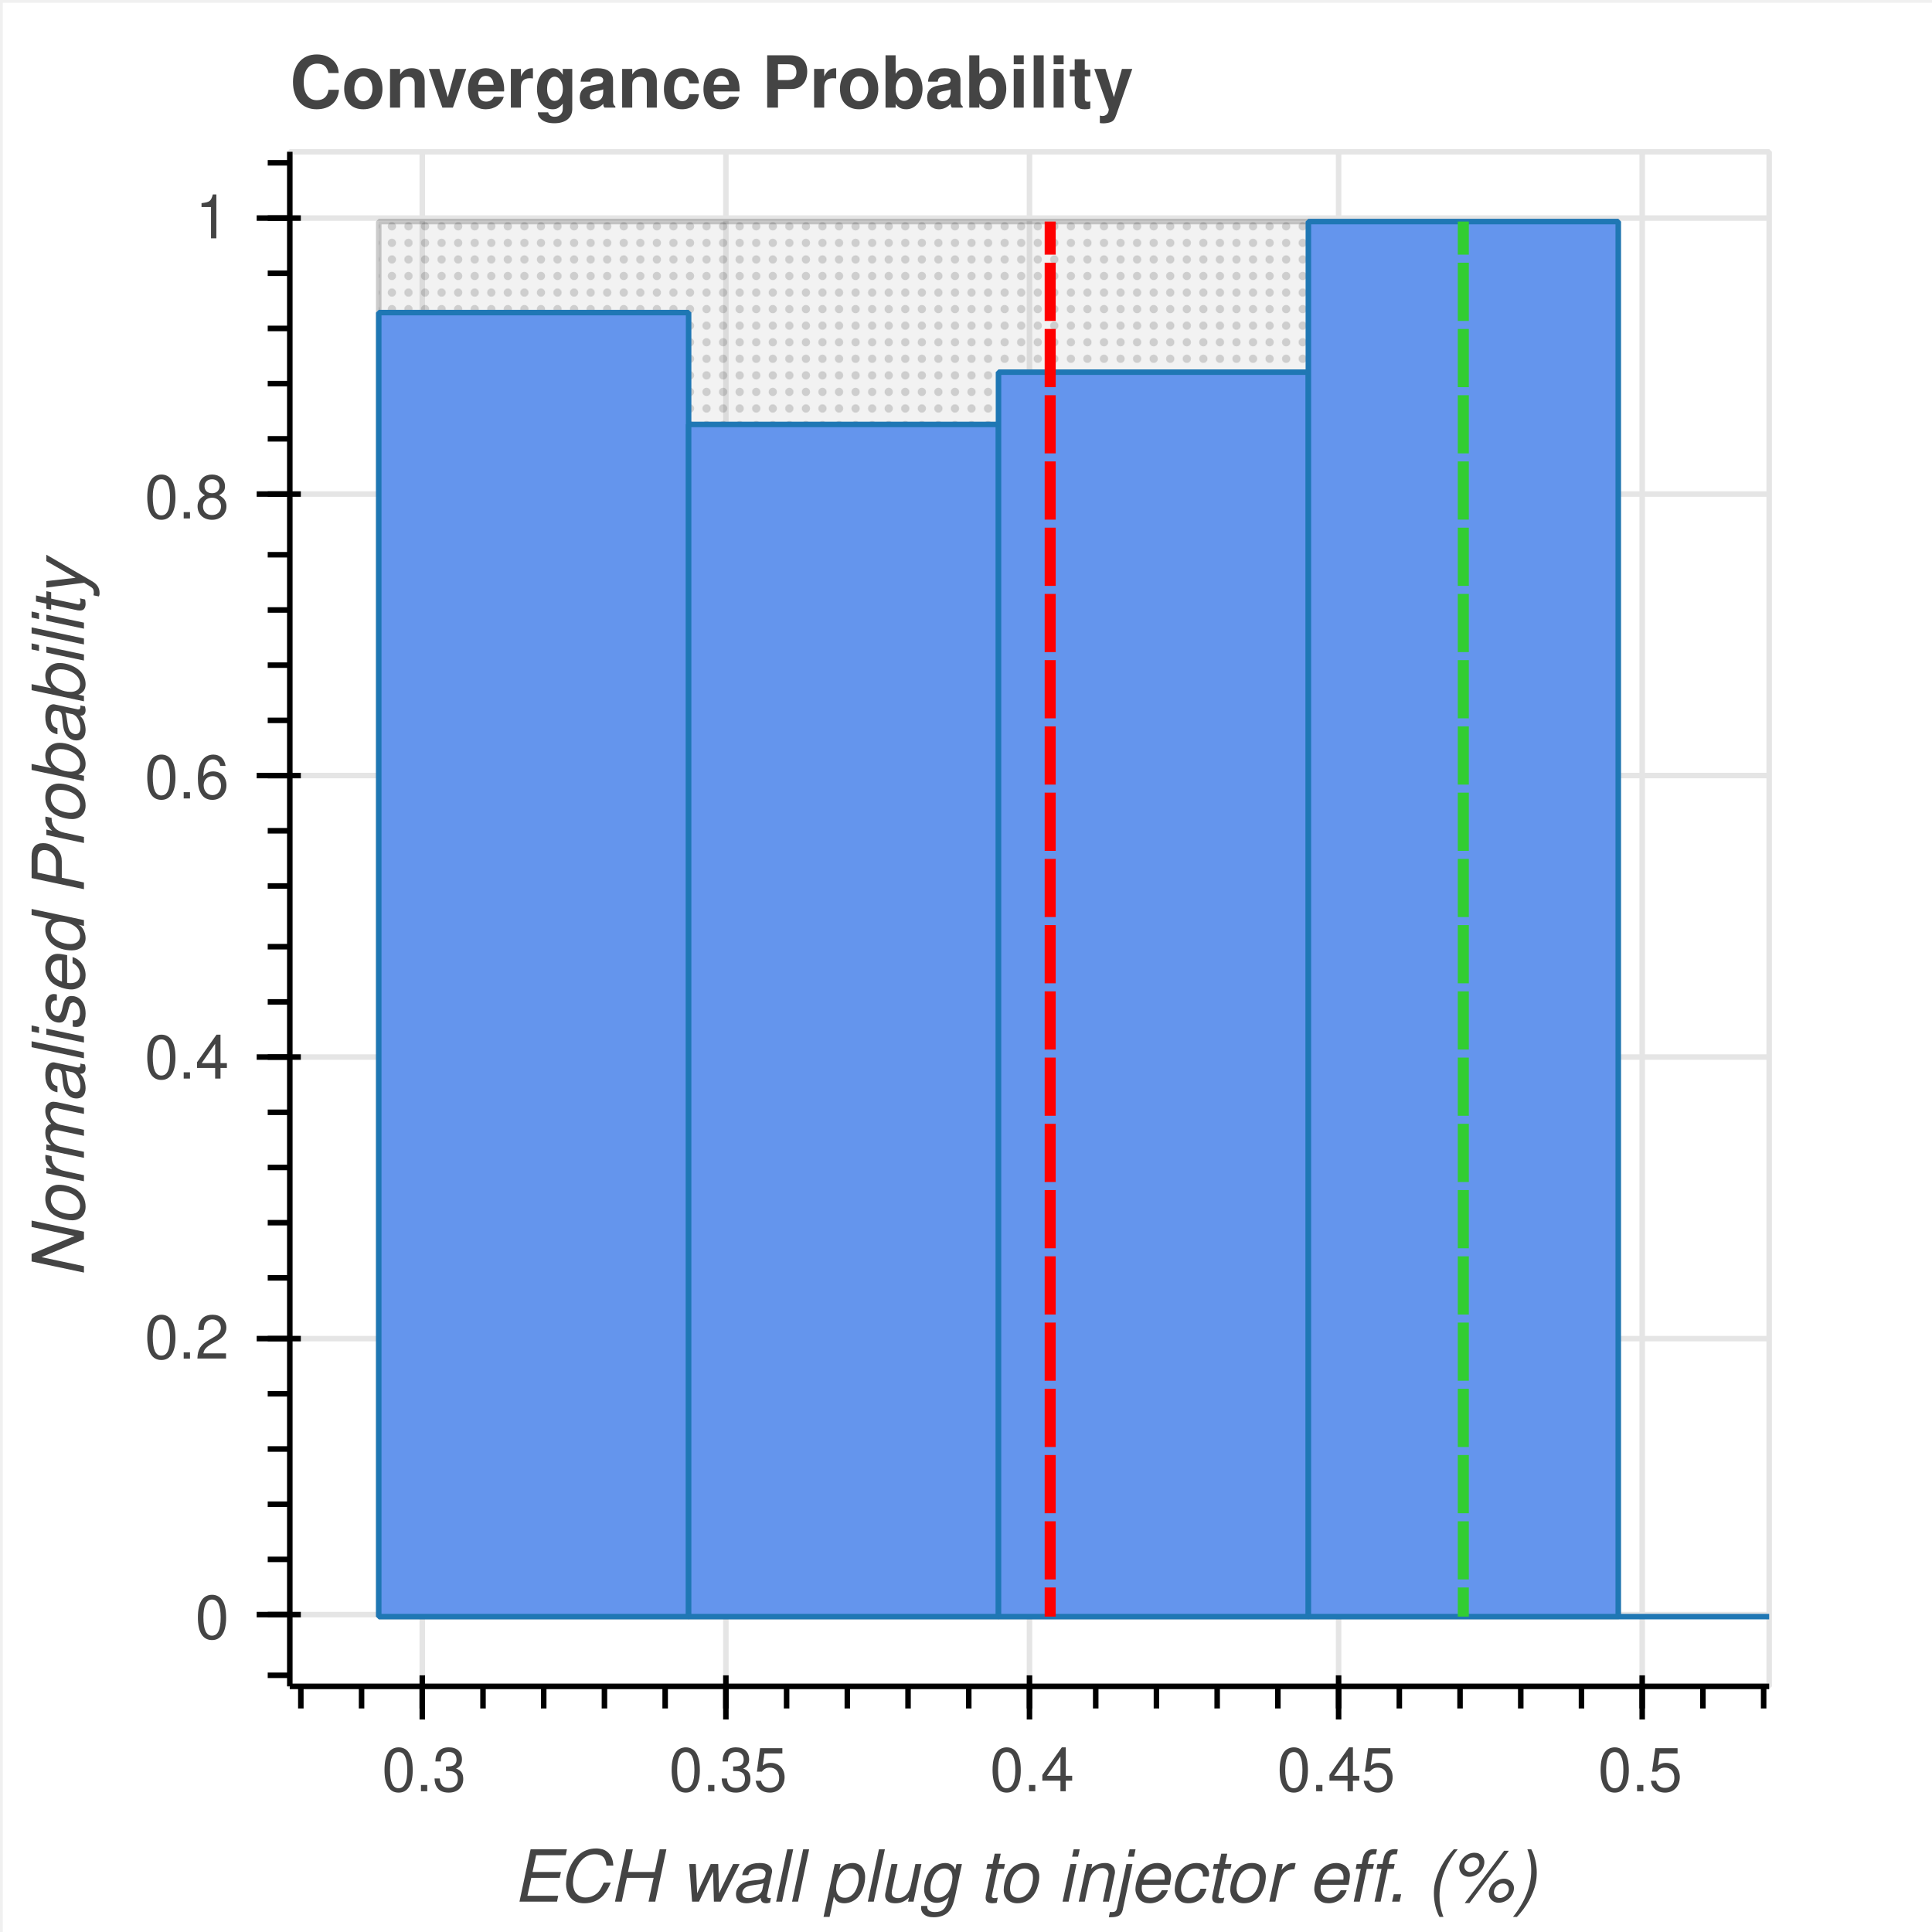
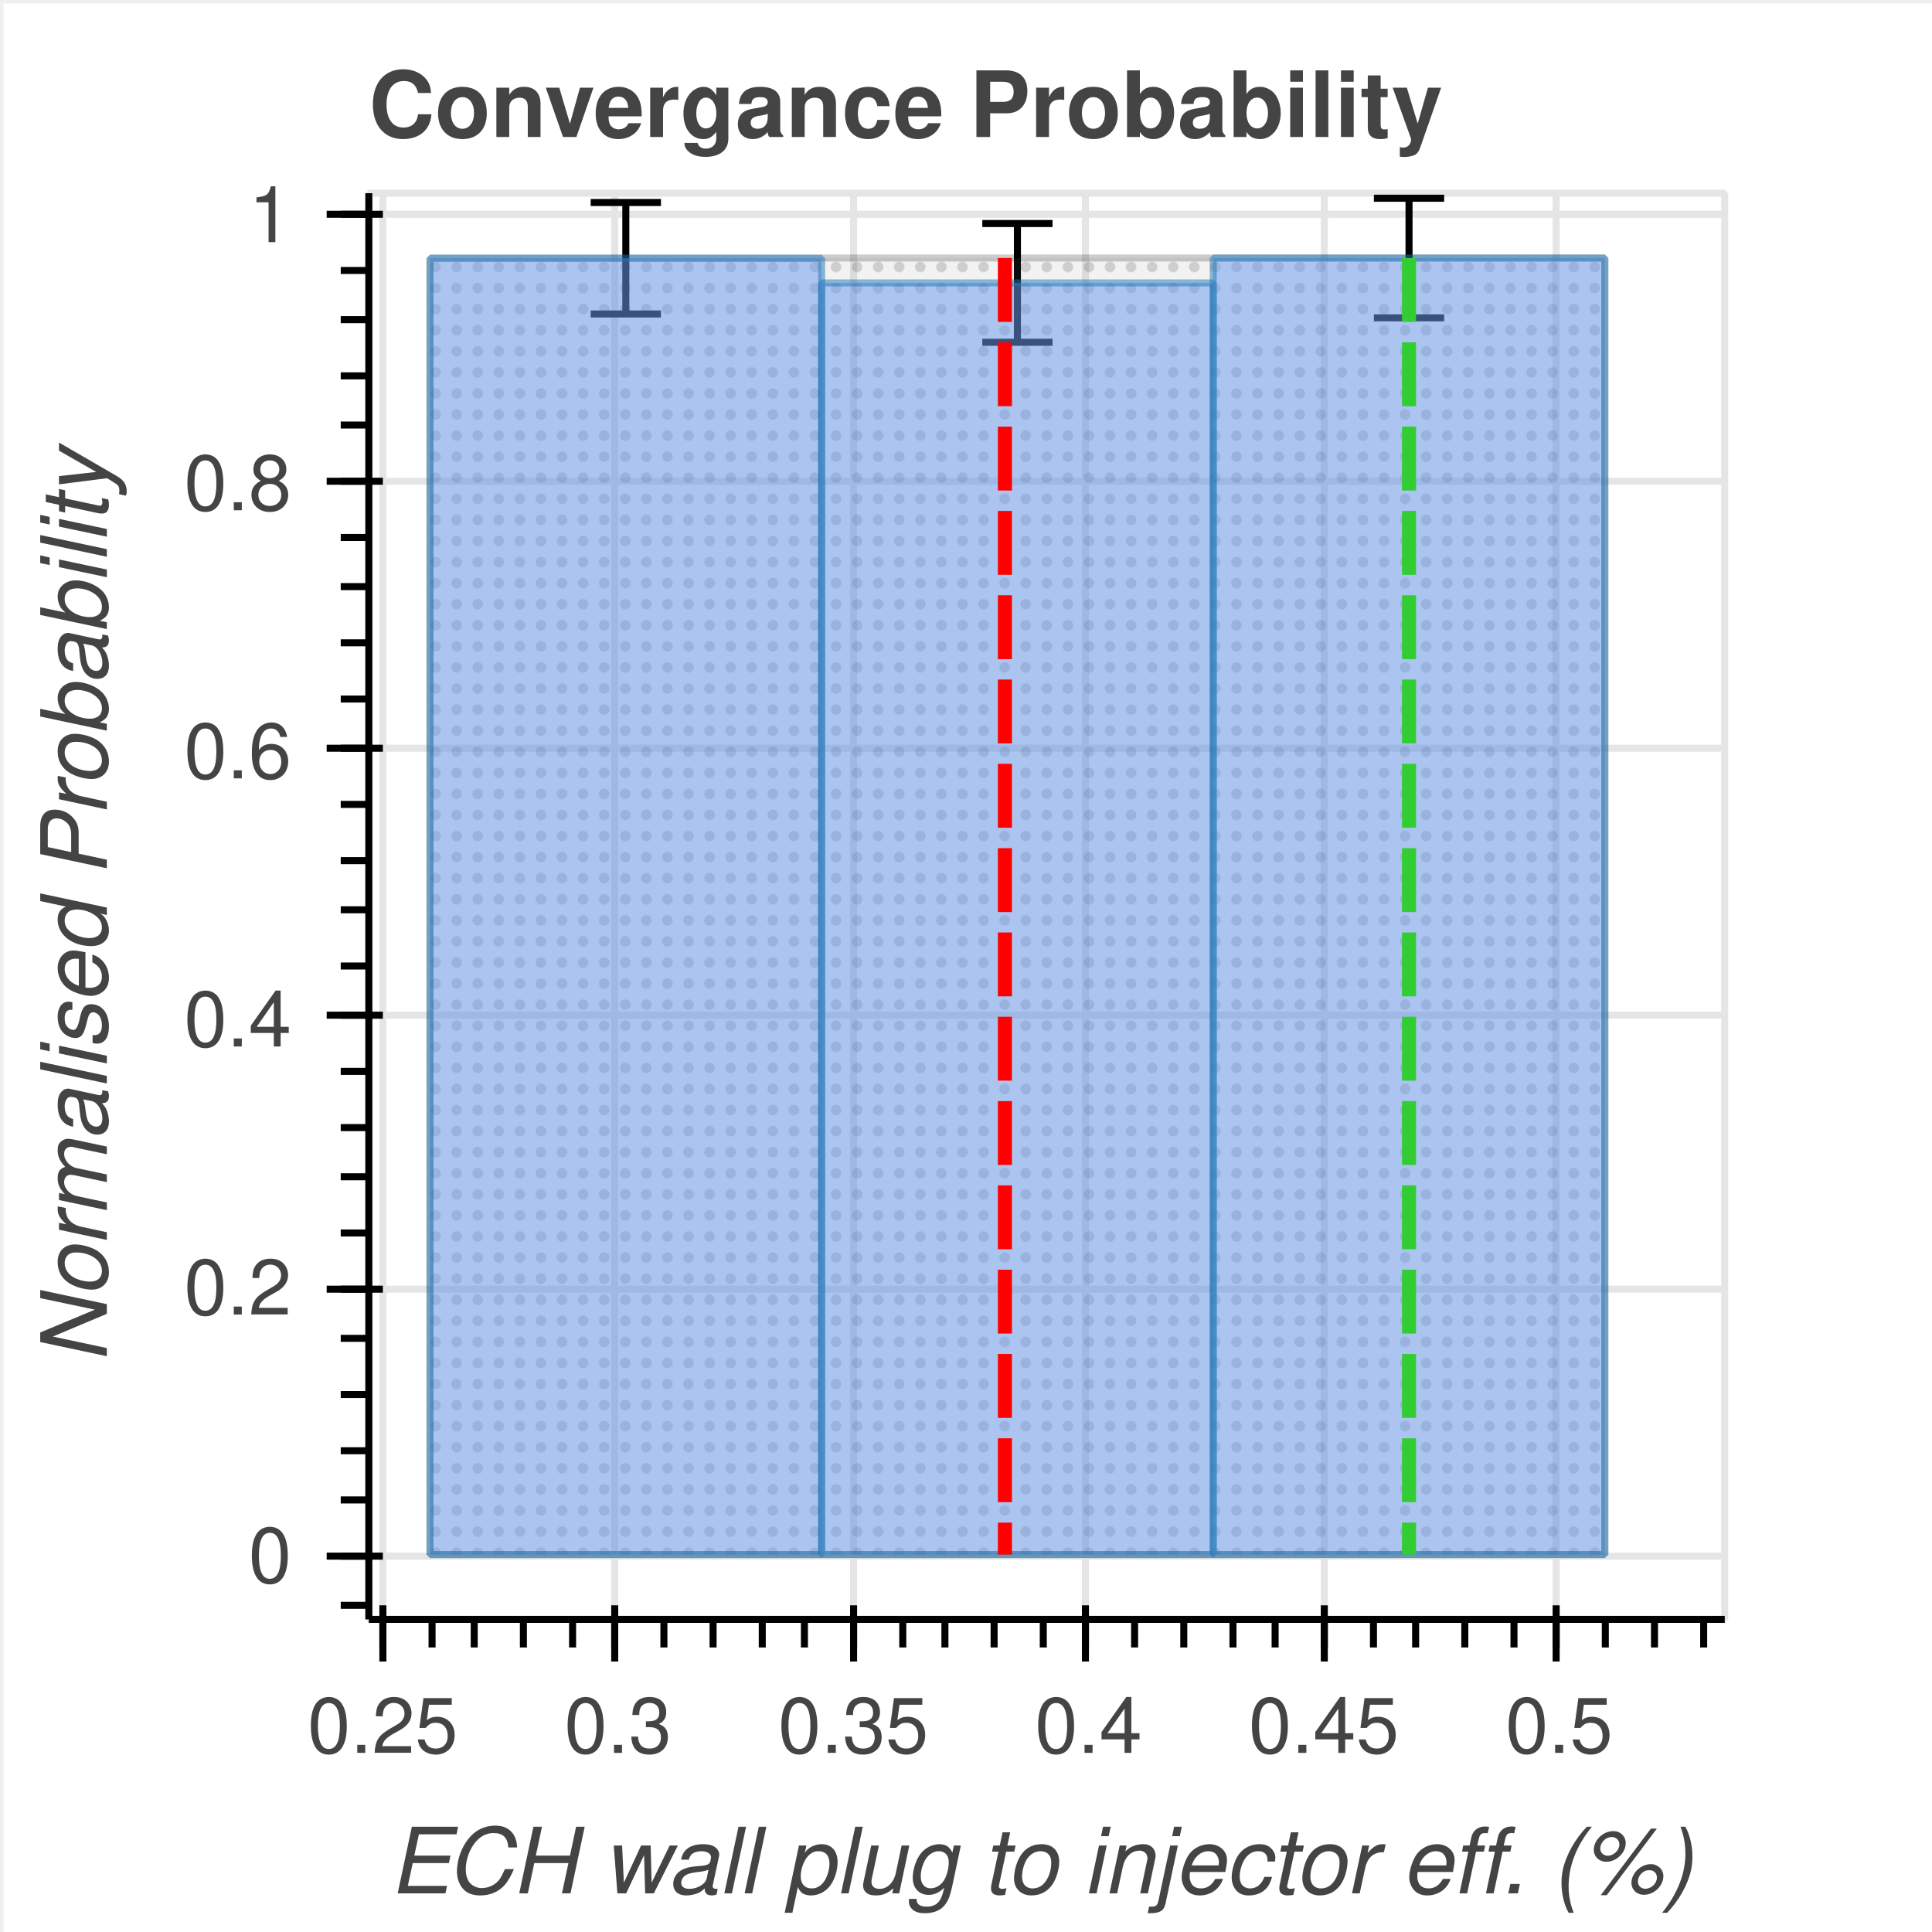
- <svg xmlns="http://www.w3.org/2000/svg" version="1.1" width="350" height="350">
+ <svg xmlns="http://www.w3.org/2000/svg" version="1.1" width="275" height="275">
  <defs>
-     <clipPath id="nQLMHuWsLPzT">
-       <path fill="none" stroke="none" d="M 52.5 27.5 L 320.5 27.5 L 320.5 305.5 L 52.5 305.5 L 52.5 27.5 Z" />
+     <clipPath id="fCFVLJTaXsWp">
+       <path fill="none" stroke="none" d="M 52.5 27.5 L 245.5 27.5 L 245.5 230.5 L 52.5 230.5 L 52.5 27.5 Z" />
    </clipPath>
-     <clipPath id="WIrlGyvUCAbb">
-       <path fill="none" stroke="none" d="M 52.5 27.5 L 320.5 27.5 L 320.5 305.5 L 52.5 305.5 L 52.5 27.5 Z" />
+     <clipPath id="pqDwMxQJiZSt">
+       <path fill="none" stroke="none" d="M 52.5 27.5 L 245.5 27.5 L 245.5 230.5 L 52.5 230.5 L 52.5 27.5 Z" />
    </clipPath>
-     <clipPath id="mJbrHTgnTdGx">
-       <path fill="none" stroke="none" d="M 52.5 27.5 L 320.5 27.5 L 320.5 305.5 L 52.5 305.5 L 52.5 27.5 Z" />
+     <clipPath id="pCCFBGqVxBbN">
+       <path fill="none" stroke="none" d="M 52.5 27.5 L 245.5 27.5 L 245.5 230.5 L 52.5 230.5 L 52.5 27.5 Z" />
    </clipPath>
-     <pattern id="KJkMTtUwZgBb" width="3" height="3" patternUnits="userSpaceOnUse">
+     <clipPath id="SyPibpCTiffm">
+       <path fill="none" stroke="none" d="M 52.5 27.5 L 245.5 27.5 L 245.5 230.5 L 52.5 230.5 L 52.5 27.5 Z" />
+     </clipPath>
+     <pattern id="nDyVpWrpwVlU" width="3" height="3" patternUnits="userSpaceOnUse">
      <path fill="rgb(0,0,0)" stroke="none" paint-order="stroke" d="M 2.75 2 A 0.75 0.75 0 0 0 1.25 2 A 0.75 0.75 0 0 0 2.75 2" fill-opacity="0.149" />
    </pattern>
-     <clipPath id="mADcBMnapTJR">
-       <path fill="none" stroke="none" d="M 52.5 27.5 L 320.5 27.5 L 320.5 305.5 L 52.5 305.5 L 52.5 27.5 Z" />
+     <clipPath id="ciJcnDvLXTHx">
+       <path fill="none" stroke="none" d="M 52.5 27.5 L 245.5 27.5 L 245.5 230.5 L 52.5 230.5 L 52.5 27.5 Z" />
    </clipPath>
-     <clipPath id="UFzWcvHnMTTI">
-       <path fill="none" stroke="none" d="M 52.5 27.5 L 320.5 27.5 L 320.5 305.5 L 52.5 305.5 L 52.5 27.5 Z" />
+     <clipPath id="aaKdKZSKHBLZ">
+       <path fill="none" stroke="none" d="M 52.5 27.5 L 245.5 27.5 L 245.5 230.5 L 52.5 230.5 L 52.5 27.5 Z" />
    </clipPath>
-     <clipPath id="MITWDQtiKlbp">
-       <path fill="none" stroke="none" d="M 52.5 27.5 L 320.5 27.5 L 320.5 305.5 L 52.5 305.5 L 52.5 27.5 Z" />
+     <clipPath id="qAroTkznfGWs">
+       <path fill="none" stroke="none" d="M 52.5 27.5 L 245.5 27.5 L 245.5 230.5 L 52.5 230.5 L 52.5 27.5 Z" />
    </clipPath>
-     <clipPath id="HTzCJrKLwCyE">
-       <path fill="none" stroke="none" d="M 52.5 27.5 L 320.5 27.5 L 320.5 305.5 L 52.5 305.5 L 52.5 27.5 Z" />
+     <clipPath id="fEqwRfaMWrlM">
+       <path fill="none" stroke="none" d="M 52.5 27.5 L 245.5 27.5 L 245.5 230.5 L 52.5 230.5 L 52.5 27.5 Z" />
    </clipPath>
  </defs>
-   <path fill="rgb(255,255,255)" stroke="none" paint-order="stroke" d="M 0.5 0.5 L 350.5 0.5 L 350.5 350.5 L 0.5 350.5 L 0.5 0.5 Z" fill-opacity="1" />
-   <rect fill="#FFFFFF" stroke="none" x="52" y="27" width="268" height="278" transform="matrix(1, 0, 0, 1, 0.5, 0.5)" />
-   <path fill="rgb(255,255,255)" stroke="none" paint-order="stroke" d="M 52.5 27.5 L 320.5 27.5 L 320.5 305.5 L 52.5 305.5 L 52.5 27.5 Z" fill-opacity="1" />
-   <path fill="none" stroke="rgb(229,229,229)" paint-order="fill" d="M 52.5 27.5 L 320.5 27.5 L 320.5 305.5 L 52.5 305.5 L 52.5 27.5 Z" stroke-opacity="1" stroke-linejoin="bevel" stroke-miterlimit="10" />
-   <path fill="none" stroke="rgb(229,229,229)" paint-order="fill" d="M 76.5 305.5 L 76.5 27.5 M 131.5 305.5 L 131.5 27.5 M 186.5 305.5 L 186.5 27.5 M 242.5 305.5 L 242.5 27.5 M 297.5 305.5 L 297.5 27.5" stroke-opacity="1" stroke-linejoin="bevel" stroke-miterlimit="10" clip-path="url(#nQLMHuWsLPzT)" />
-   <path fill="none" stroke="rgb(229,229,229)" paint-order="fill" d="M 52.5 292.5 L 320.5 292.5 M 52.5 242.5 L 320.5 242.5 M 52.5 191.5 L 320.5 191.5 M 52.5 140.5 L 320.5 140.5 M 52.5 89.5 L 320.5 89.5 M 52.5 39.5 L 320.5 39.5" stroke-opacity="1" stroke-linejoin="bevel" stroke-miterlimit="10" clip-path="url(#WIrlGyvUCAbb)" />
-   <path fill="rgb(128,128,128)" stroke="none" paint-order="stroke" d="M 68.612 40.136 L 293.16 40.136 L 293.16 292.864 L 68.612 292.864 L 68.612 40.136 Z" fill-opacity="0.102" clip-path="url(#mJbrHTgnTdGx)" />
-   <path fill="url(#KJkMTtUwZgBb)" stroke="rgb(0,0,0)" paint-order="fill" d="M 68.612 40.136 L 293.16 40.136 L 293.16 292.864 L 68.612 292.864 L 68.612 40.136 Z" clip-path="url(#mJbrHTgnTdGx)" stroke-opacity="0.2" stroke-linejoin="bevel" stroke-miterlimit="10" />
-   <path fill="rgb(100,149,237)" stroke="rgb(31,119,180)" paint-order="fill" d="M 68.612 56.633 L 124.749 56.633 L 124.749 292.864 L 68.612 292.864 L 68.612 56.633 Z" fill-opacity="1" clip-path="url(#mADcBMnapTJR)" stroke-opacity="1" stroke-linejoin="bevel" stroke-miterlimit="10" />
-   <path fill="rgb(100,149,237)" stroke="rgb(31,119,180)" paint-order="fill" d="M 124.749 76.894 L 180.886 76.894 L 180.886 292.864 L 124.749 292.864 L 124.749 76.894 Z" fill-opacity="1" clip-path="url(#mADcBMnapTJR)" stroke-opacity="1" stroke-linejoin="bevel" stroke-miterlimit="10" />
-   <path fill="rgb(100,149,237)" stroke="rgb(31,119,180)" paint-order="fill" d="M 180.886 67.418 L 237.023 67.418 L 237.023 292.864 L 180.886 292.864 L 180.886 67.418 Z" fill-opacity="1" clip-path="url(#mADcBMnapTJR)" stroke-opacity="1" stroke-linejoin="bevel" stroke-miterlimit="10" />
-   <path fill="rgb(100,149,237)" stroke="rgb(31,119,180)" paint-order="fill" d="M 237.023 40.136 L 293.16 40.136 L 293.16 292.864 L 237.023 292.864 L 237.023 40.136 Z" fill-opacity="1" clip-path="url(#mADcBMnapTJR)" stroke-opacity="1" stroke-linejoin="bevel" stroke-miterlimit="10" />
-   <path fill="rgb(100,149,237)" stroke="rgb(31,119,180)" paint-order="fill" d="M 293.16 292.864 L 320.5 292.864 L 320.5 292.864 L 293.16 292.864 L 293.16 292.864 Z" fill-opacity="1" clip-path="url(#mADcBMnapTJR)" stroke-opacity="1" stroke-linejoin="bevel" stroke-miterlimit="10" />
-   <path fill="none" stroke="rgb(0,0,0)" paint-order="fill" d="M 52.5 305.5 L 320.5 305.5" stroke-opacity="1" stroke-linejoin="bevel" stroke-miterlimit="10" />
-   <path fill="none" stroke="rgb(0,0,0)" paint-order="fill" d="M 76.5 311.5 L 76.5 303.5 M 131.5 311.5 L 131.5 303.5 M 186.5 311.5 L 186.5 303.5 M 242.5 311.5 L 242.5 303.5 M 297.5 311.5 L 297.5 303.5" stroke-opacity="1" stroke-linejoin="bevel" stroke-miterlimit="10" />
-   <path fill="none" stroke="rgb(0,0,0)" paint-order="fill" d="M 65.5 309.5 L 65.5 305.5 M 54.5 309.5 L 54.5 305.5 M 76.5 309.5 L 76.5 305.5 M 87.5 309.5 L 87.5 305.5 M 98.5 309.5 L 98.5 305.5 M 109.5 309.5 L 109.5 305.5 M 120.5 309.5 L 120.5 305.5 M 131.5 309.5 L 131.5 305.5 M 142.5 309.5 L 142.5 305.5 M 153.5 309.5 L 153.5 305.5 M 164.5 309.5 L 164.5 305.5 M 175.5 309.5 L 175.5 305.5 M 186.5 309.5 L 186.5 305.5 M 198.5 309.5 L 198.5 305.5 M 209.5 309.5 L 209.5 305.5 M 220.5 309.5 L 220.5 305.5 M 231.5 309.5 L 231.5 305.5 M 242.5 309.5 L 242.5 305.5 M 253.5 309.5 L 253.5 305.5 M 264.5 309.5 L 264.5 305.5 M 275.5 309.5 L 275.5 305.5 M 286.5 309.5 L 286.5 305.5 M 297.5 309.5 L 297.5 305.5 M 308.5 309.5 L 308.5 305.5 M 319.5 309.5 L 319.5 305.5" stroke-opacity="1" stroke-linejoin="bevel" stroke-miterlimit="10" />
-   <text fill="rgb(68,68,68)" stroke="none" font-family="helvetica" font-size="11px" font-style="normal" font-weight="normal" text-decoration="normal" x="68.687" y="324" text-anchor="start" dominant-baseline="alphabetic" transform="matrix(1, 0, 0, 1, 0.5, 0.5)" fill-opacity="1">0.3</text>
-   <text fill="none" stroke="rgb(0,0,0)" font-family="helvetica" font-size="11px" font-style="normal" font-weight="normal" text-decoration="normal" x="68.687" y="324" text-anchor="start" dominant-baseline="alphabetic" transform="matrix(1, 0, 0, 1, 0.5, 0.5)" stroke-opacity="0" stroke-linejoin="bevel" stroke-miterlimit="10">0.3</text>
-   <text fill="rgb(68,68,68)" stroke="none" font-family="helvetica" font-size="11px" font-style="normal" font-weight="normal" text-decoration="normal" x="120.706" y="324" text-anchor="start" dominant-baseline="alphabetic" transform="matrix(1, 0, 0, 1, 0.5, 0.5)" fill-opacity="1">0.35</text>
-   <text fill="none" stroke="rgb(0,0,0)" font-family="helvetica" font-size="11px" font-style="normal" font-weight="normal" text-decoration="normal" x="120.706" y="324" text-anchor="start" dominant-baseline="alphabetic" transform="matrix(1, 0, 0, 1, 0.5, 0.5)" stroke-opacity="0" stroke-linejoin="bevel" stroke-miterlimit="10">0.35</text>
-   <text fill="rgb(68,68,68)" stroke="none" font-family="helvetica" font-size="11px" font-style="normal" font-weight="normal" text-decoration="normal" x="178.842" y="324" text-anchor="start" dominant-baseline="alphabetic" transform="matrix(1, 0, 0, 1, 0.5, 0.5)" fill-opacity="1">0.4</text>
-   <text fill="none" stroke="rgb(0,0,0)" font-family="helvetica" font-size="11px" font-style="normal" font-weight="normal" text-decoration="normal" x="178.842" y="324" text-anchor="start" dominant-baseline="alphabetic" transform="matrix(1, 0, 0, 1, 0.5, 0.5)" stroke-opacity="0" stroke-linejoin="bevel" stroke-miterlimit="10">0.4</text>
-   <text fill="rgb(68,68,68)" stroke="none" font-family="helvetica" font-size="11px" font-style="normal" font-weight="normal" text-decoration="normal" x="230.86" y="324" text-anchor="start" dominant-baseline="alphabetic" transform="matrix(1, 0, 0, 1, 0.5, 0.5)" fill-opacity="1">0.45</text>
-   <text fill="none" stroke="rgb(0,0,0)" font-family="helvetica" font-size="11px" font-style="normal" font-weight="normal" text-decoration="normal" x="230.86" y="324" text-anchor="start" dominant-baseline="alphabetic" transform="matrix(1, 0, 0, 1, 0.5, 0.5)" stroke-opacity="0" stroke-linejoin="bevel" stroke-miterlimit="10">0.45</text>
-   <text fill="rgb(68,68,68)" stroke="none" font-family="helvetica" font-size="11px" font-style="normal" font-weight="normal" text-decoration="normal" x="288.997" y="324" text-anchor="start" dominant-baseline="alphabetic" transform="matrix(1, 0, 0, 1, 0.5, 0.5)" fill-opacity="1">0.5</text>
-   <text fill="none" stroke="rgb(0,0,0)" font-family="helvetica" font-size="11px" font-style="normal" font-weight="normal" text-decoration="normal" x="288.997" y="324" text-anchor="start" dominant-baseline="alphabetic" transform="matrix(1, 0, 0, 1, 0.5, 0.5)" stroke-opacity="0" stroke-linejoin="bevel" stroke-miterlimit="10">0.5</text>
-   <text fill="rgb(68,68,68)" stroke="none" font-family="helvetica" font-size="13px" font-style="italic" font-weight="normal" text-decoration="normal" x="92.439" y="344" text-anchor="start" dominant-baseline="alphabetic" transform="matrix(1, 0, 0, 1, 0.5, 0.5)" fill-opacity="1">ECH wall plug to injector eff. (%)</text>
-   <text fill="none" stroke="rgb(0,0,0)" font-family="helvetica" font-size="13px" font-style="italic" font-weight="normal" text-decoration="normal" x="92.439" y="344" text-anchor="start" dominant-baseline="alphabetic" transform="matrix(1, 0, 0, 1, 0.5, 0.5)" stroke-opacity="0" stroke-linejoin="bevel" stroke-miterlimit="10">ECH wall plug to injector eff. (%)</text>
-   <path fill="none" stroke="rgb(0,0,0)" paint-order="fill" d="M 52.5 305.5 L 52.5 27.5" stroke-opacity="1" stroke-linejoin="bevel" stroke-miterlimit="10" />
-   <path fill="none" stroke="rgb(0,0,0)" paint-order="fill" d="M 46.5 292.5 L 54.5 292.5 M 46.5 242.5 L 54.5 242.5 M 46.5 191.5 L 54.5 191.5 M 46.5 140.5 L 54.5 140.5 M 46.5 89.5 L 54.5 89.5 M 46.5 39.5 L 54.5 39.5" stroke-opacity="1" stroke-linejoin="bevel" stroke-miterlimit="10" />
-   <path fill="none" stroke="rgb(0,0,0)" paint-order="fill" d="M 48.5 303.5 L 52.5 303.5 M 48.5 292.5 L 52.5 292.5 M 48.5 282.5 L 52.5 282.5 M 48.5 272.5 L 52.5 272.5 M 48.5 262.5 L 52.5 262.5 M 48.5 252.5 L 52.5 252.5 M 48.5 242.5 L 52.5 242.5 M 48.5 231.5 L 52.5 231.5 M 48.5 221.5 L 52.5 221.5 M 48.5 211.5 L 52.5 211.5 M 48.5 201.5 L 52.5 201.5 M 48.5 191.5 L 52.5 191.5 M 48.5 181.5 L 52.5 181.5 M 48.5 171.5 L 52.5 171.5 M 48.5 160.5 L 52.5 160.5 M 48.5 150.5 L 52.5 150.5 M 48.5 140.5 L 52.5 140.5 M 48.5 130.5 L 52.5 130.5 M 48.5 120.5 L 52.5 120.5 M 48.5 110.5 L 52.5 110.5 M 48.5 100.5 L 52.5 100.5 M 48.5 89.5 L 52.5 89.5 M 48.5 79.5 L 52.5 79.5 M 48.5 69.5 L 52.5 69.5 M 48.5 59.5 L 52.5 59.5 M 48.5 49.5 L 52.5 49.5 M 48.5 39.5 L 52.5 39.5 M 48.5 29.5 L 52.5 29.5" stroke-opacity="1" stroke-linejoin="bevel" stroke-miterlimit="10" />
-   <text fill="rgb(68,68,68)" stroke="none" font-family="helvetica" font-size="11px" font-style="normal" font-weight="normal" text-decoration="normal" x="34.882" y="296.364" text-anchor="start" dominant-baseline="alphabetic" transform="matrix(1, 0, 0, 1, 0.5, 0.5)" fill-opacity="1">0</text>
-   <text fill="none" stroke="rgb(0,0,0)" font-family="helvetica" font-size="11px" font-style="normal" font-weight="normal" text-decoration="normal" x="34.882" y="296.364" text-anchor="start" dominant-baseline="alphabetic" transform="matrix(1, 0, 0, 1, 0.5, 0.5)" stroke-opacity="0" stroke-linejoin="bevel" stroke-miterlimit="10">0</text>
-   <text fill="rgb(68,68,68)" stroke="none" font-family="helvetica" font-size="11px" font-style="normal" font-weight="normal" text-decoration="normal" x="25.708" y="245.627" text-anchor="start" dominant-baseline="alphabetic" transform="matrix(1, 0, 0, 1, 0.5, 0.5)" fill-opacity="1">0.2</text>
-   <text fill="none" stroke="rgb(0,0,0)" font-family="helvetica" font-size="11px" font-style="normal" font-weight="normal" text-decoration="normal" x="25.708" y="245.627" text-anchor="start" dominant-baseline="alphabetic" transform="matrix(1, 0, 0, 1, 0.5, 0.5)" stroke-opacity="0" stroke-linejoin="bevel" stroke-miterlimit="10">0.2</text>
-   <text fill="rgb(68,68,68)" stroke="none" font-family="helvetica" font-size="11px" font-style="normal" font-weight="normal" text-decoration="normal" x="25.708" y="194.89" text-anchor="start" dominant-baseline="alphabetic" transform="matrix(1, 0, 0, 1, 0.5, 0.5)" fill-opacity="1">0.4</text>
-   <text fill="none" stroke="rgb(0,0,0)" font-family="helvetica" font-size="11px" font-style="normal" font-weight="normal" text-decoration="normal" x="25.708" y="194.89" text-anchor="start" dominant-baseline="alphabetic" transform="matrix(1, 0, 0, 1, 0.5, 0.5)" stroke-opacity="0" stroke-linejoin="bevel" stroke-miterlimit="10">0.4</text>
-   <text fill="rgb(68,68,68)" stroke="none" font-family="helvetica" font-size="11px" font-style="normal" font-weight="normal" text-decoration="normal" x="25.708" y="144.153" text-anchor="start" dominant-baseline="alphabetic" transform="matrix(1, 0, 0, 1, 0.5, 0.5)" fill-opacity="1">0.6</text>
-   <text fill="none" stroke="rgb(0,0,0)" font-family="helvetica" font-size="11px" font-style="normal" font-weight="normal" text-decoration="normal" x="25.708" y="144.153" text-anchor="start" dominant-baseline="alphabetic" transform="matrix(1, 0, 0, 1, 0.5, 0.5)" stroke-opacity="0" stroke-linejoin="bevel" stroke-miterlimit="10">0.6</text>
-   <text fill="rgb(68,68,68)" stroke="none" font-family="helvetica" font-size="11px" font-style="normal" font-weight="normal" text-decoration="normal" x="25.708" y="93.416" text-anchor="start" dominant-baseline="alphabetic" transform="matrix(1, 0, 0, 1, 0.5, 0.5)" fill-opacity="1">0.8</text>
-   <text fill="none" stroke="rgb(0,0,0)" font-family="helvetica" font-size="11px" font-style="normal" font-weight="normal" text-decoration="normal" x="25.708" y="93.416" text-anchor="start" dominant-baseline="alphabetic" transform="matrix(1, 0, 0, 1, 0.5, 0.5)" stroke-opacity="0" stroke-linejoin="bevel" stroke-miterlimit="10">0.8</text>
-   <text fill="rgb(68,68,68)" stroke="none" font-family="helvetica" font-size="11px" font-style="normal" font-weight="normal" text-decoration="normal" x="34.882" y="42.679" text-anchor="start" dominant-baseline="alphabetic" transform="matrix(1, 0, 0, 1, 0.5, 0.5)" fill-opacity="1">1</text>
-   <text fill="none" stroke="rgb(0,0,0)" font-family="helvetica" font-size="11px" font-style="normal" font-weight="normal" text-decoration="normal" x="34.882" y="42.679" text-anchor="start" dominant-baseline="alphabetic" transform="matrix(1, 0, 0, 1, 0.5, 0.5)" stroke-opacity="0" stroke-linejoin="bevel" stroke-miterlimit="10">1</text>
-   <text fill="rgb(68,68,68)" stroke="none" font-family="helvetica" font-size="13px" font-style="italic" font-weight="normal" text-decoration="normal" x="-47.317" y="163" text-anchor="start" dominant-baseline="alphabetic" transform="matrix(6.123233995736766e-17, -1, 1, 6.123233995736766e-17, -147.7915, 184.2085)" fill-opacity="1">Normalised Probability</text>
-   <text fill="none" stroke="rgb(0,0,0)" font-family="helvetica" font-size="13px" font-style="italic" font-weight="normal" text-decoration="normal" x="-47.317" y="163" text-anchor="start" dominant-baseline="alphabetic" transform="matrix(6.123233995736766e-17, -1, 1, 6.123233995736766e-17, -147.7915, 184.2085)" stroke-opacity="0" stroke-linejoin="bevel" stroke-miterlimit="10">Normalised Probability</text>
-   <path fill="rgb(255,249,186)" stroke="rgb(255,0,0)" paint-order="fill" d="M 190.252 40.136 L 190.252 40.136 L 190.252 292.864 L 190.252 292.864 L 190.252 40.136 Z" fill-opacity="0.4" clip-path="url(#UFzWcvHnMTTI)" stroke-opacity="1" stroke-linejoin="bevel" stroke-miterlimit="10" stroke-width="2" stroke-dasharray="6" />
-   <path fill="rgb(255,249,186)" stroke="rgb(50,205,50)" paint-order="fill" d="M 265.092 40.136 L 265.092 40.136 L 265.092 292.864 L 265.092 292.864 L 265.092 40.136 Z" fill-opacity="0.4" clip-path="url(#MITWDQtiKlbp)" stroke-opacity="1" stroke-linejoin="bevel" stroke-miterlimit="10" stroke-width="2" stroke-dasharray="6" />
+   <path fill="rgb(255,255,255)" stroke="none" paint-order="stroke" d="M 0.5 0.5 L 275.5 0.5 L 275.5 275.5 L 0.5 275.5 L 0.5 0.5 Z" fill-opacity="1" />
+   <rect fill="#FFFFFF" stroke="none" x="52" y="27" width="193" height="203" transform="matrix(1, 0, 0, 1, 0.5, 0.5)" />
+   <path fill="rgb(255,255,255)" stroke="none" paint-order="stroke" d="M 52.5 27.5 L 245.5 27.5 L 245.5 230.5 L 52.5 230.5 L 52.5 27.5 Z" fill-opacity="1" />
+   <path fill="none" stroke="rgb(229,229,229)" paint-order="fill" d="M 52.5 27.5 L 245.5 27.5 L 245.5 230.5 L 52.5 230.5 L 52.5 27.5 Z" stroke-opacity="1" stroke-linejoin="bevel" stroke-miterlimit="10" />
+   <path fill="none" stroke="rgb(229,229,229)" paint-order="fill" d="M 54.5 230.5 L 54.5 27.5 M 87.5 230.5 L 87.5 27.5 M 121.5 230.5 L 121.5 27.5 M 154.5 230.5 L 154.5 27.5 M 188.5 230.5 L 188.5 27.5 M 221.5 230.5 L 221.5 27.5" stroke-opacity="1" stroke-linejoin="bevel" stroke-miterlimit="10" clip-path="url(#fCFVLJTaXsWp)" />
+   <path fill="none" stroke="rgb(229,229,229)" paint-order="fill" d="M 52.5 221.5 L 245.5 221.5 M 52.5 183.5 L 245.5 183.5 M 52.5 144.5 L 245.5 144.5 M 52.5 106.5 L 245.5 106.5 M 52.5 68.5 L 245.5 68.5 M 52.5 30.5 L 245.5 30.5" stroke-opacity="1" stroke-linejoin="bevel" stroke-miterlimit="10" clip-path="url(#pqDwMxQJiZSt)" />
+   <path fill="none" stroke="rgb(0,0,0)" paint-order="fill" d="M 89.079 28.824 L 89.079 44.693" stroke-opacity="1" stroke-linejoin="bevel" stroke-miterlimit="10" clip-path="url(#pCCFBGqVxBbN)" />
+   <path fill="none" stroke="rgb(0,0,0)" paint-order="fill" d="M 144.819 31.816 L 144.819 48.72" stroke-opacity="1" stroke-linejoin="bevel" stroke-miterlimit="10" clip-path="url(#pCCFBGqVxBbN)" />
+   <path fill="none" stroke="rgb(0,0,0)" paint-order="fill" d="M 200.56 28.215 L 200.56 45.239" stroke-opacity="1" stroke-linejoin="bevel" stroke-miterlimit="10" clip-path="url(#pCCFBGqVxBbN)" />
+   <path fill="none" stroke="rgb(0,0,0)" paint-order="fill" d="M 84.079 28.824 L 94.079 28.824" stroke-opacity="1" stroke-linejoin="bevel" stroke-miterlimit="10" clip-path="url(#pCCFBGqVxBbN)" />
+   <path fill="none" stroke="rgb(0,0,0)" paint-order="fill" d="M 139.819 31.816 L 149.819 31.816" stroke-opacity="1" stroke-linejoin="bevel" stroke-miterlimit="10" clip-path="url(#pCCFBGqVxBbN)" />
+   <path fill="none" stroke="rgb(0,0,0)" paint-order="fill" d="M 195.56 28.215 L 205.56 28.215" stroke-opacity="1" stroke-linejoin="bevel" stroke-miterlimit="10" clip-path="url(#pCCFBGqVxBbN)" />
+   <path fill="none" stroke="rgb(0,0,0)" paint-order="fill" d="M 94.079 44.693 L 84.079 44.693" stroke-opacity="1" stroke-linejoin="bevel" stroke-miterlimit="10" clip-path="url(#pCCFBGqVxBbN)" />
+   <path fill="none" stroke="rgb(0,0,0)" paint-order="fill" d="M 149.819 48.72 L 139.819 48.72" stroke-opacity="1" stroke-linejoin="bevel" stroke-miterlimit="10" clip-path="url(#pCCFBGqVxBbN)" />
+   <path fill="none" stroke="rgb(0,0,0)" paint-order="fill" d="M 205.56 45.239 L 195.56 45.239" stroke-opacity="1" stroke-linejoin="bevel" stroke-miterlimit="10" clip-path="url(#pCCFBGqVxBbN)" />
+   <path fill="rgb(128,128,128)" stroke="none" paint-order="stroke" d="M 61.208 36.727 L 228.431 36.727 L 228.431 221.273 L 61.208 221.273 L 61.208 36.727 Z" fill-opacity="0.102" clip-path="url(#SyPibpCTiffm)" />
+   <path fill="url(#nDyVpWrpwVlU)" stroke="rgb(0,0,0)" paint-order="fill" d="M 61.208 36.727 L 228.431 36.727 L 228.431 221.273 L 61.208 221.273 L 61.208 36.727 Z" clip-path="url(#SyPibpCTiffm)" stroke-opacity="0.2" stroke-linejoin="bevel" stroke-miterlimit="10" />
+   <path fill="rgb(100,149,237)" stroke="rgb(31,119,180)" paint-order="fill" d="M 61.208 36.759 L 116.949 36.759 L 116.949 221.273 L 61.208 221.273 L 61.208 36.759 Z" fill-opacity="0.502" clip-path="url(#ciJcnDvLXTHx)" stroke-opacity="0.502" stroke-linejoin="bevel" stroke-miterlimit="10" />
+   <path fill="rgb(100,149,237)" stroke="rgb(31,119,180)" paint-order="fill" d="M 116.949 40.268 L 172.69 40.268 L 172.69 221.273 L 116.949 221.273 L 116.949 40.268 Z" fill-opacity="0.502" clip-path="url(#ciJcnDvLXTHx)" stroke-opacity="0.502" stroke-linejoin="bevel" stroke-miterlimit="10" />
+   <path fill="rgb(100,149,237)" stroke="rgb(31,119,180)" paint-order="fill" d="M 172.69 36.727 L 228.431 36.727 L 228.431 221.273 L 172.69 221.273 L 172.69 36.727 Z" fill-opacity="0.502" clip-path="url(#ciJcnDvLXTHx)" stroke-opacity="0.502" stroke-linejoin="bevel" stroke-miterlimit="10" />
+   <path fill="none" stroke="rgb(0,0,0)" paint-order="fill" d="M 52.5 230.5 L 245.5 230.5" stroke-opacity="1" stroke-linejoin="bevel" stroke-miterlimit="10" />
+   <path fill="none" stroke="rgb(0,0,0)" paint-order="fill" d="M 54.5 236.5 L 54.5 228.5 M 87.5 236.5 L 87.5 228.5 M 121.5 236.5 L 121.5 228.5 M 154.5 236.5 L 154.5 228.5 M 188.5 236.5 L 188.5 228.5 M 221.5 236.5 L 221.5 228.5" stroke-opacity="1" stroke-linejoin="bevel" stroke-miterlimit="10" />
+   <path fill="none" stroke="rgb(0,0,0)" paint-order="fill" d="M 54.5 234.5 L 54.5 230.5 M 61.5 234.5 L 61.5 230.5 M 67.5 234.5 L 67.5 230.5 M 74.5 234.5 L 74.5 230.5 M 81.5 234.5 L 81.5 230.5 M 87.5 234.5 L 87.5 230.5 M 94.5 234.5 L 94.5 230.5 M 101.5 234.5 L 101.5 230.5 M 108.5 234.5 L 108.5 230.5 M 114.5 234.5 L 114.5 230.5 M 121.5 234.5 L 121.5 230.5 M 128.5 234.5 L 128.5 230.5 M 134.5 234.5 L 134.5 230.5 M 141.5 234.5 L 141.5 230.5 M 148.5 234.5 L 148.5 230.5 M 154.5 234.5 L 154.5 230.5 M 161.5 234.5 L 161.5 230.5 M 168.5 234.5 L 168.5 230.5 M 175.5 234.5 L 175.5 230.5 M 181.5 234.5 L 181.5 230.5 M 188.5 234.5 L 188.5 230.5 M 195.5 234.5 L 195.5 230.5 M 201.5 234.5 L 201.5 230.5 M 208.5 234.5 L 208.5 230.5 M 215.5 234.5 L 215.5 230.5 M 221.5 234.5 L 221.5 230.5 M 228.5 234.5 L 228.5 230.5 M 235.5 234.5 L 235.5 230.5 M 242.5 234.5 L 242.5 230.5" stroke-opacity="1" stroke-linejoin="bevel" stroke-miterlimit="10" />
+   <text fill="rgb(68,68,68)" stroke="none" font-family="helvetica" font-size="11px" font-style="normal" font-weight="normal" text-decoration="normal" x="43.281" y="249" text-anchor="start" dominant-baseline="alphabetic" transform="matrix(1, 0, 0, 1, 0.5, 0.5)" fill-opacity="1">0.25</text>
+   <text fill="none" stroke="rgb(0,0,0)" font-family="helvetica" font-size="11px" font-style="normal" font-weight="normal" text-decoration="normal" x="43.281" y="249" text-anchor="start" dominant-baseline="alphabetic" transform="matrix(1, 0, 0, 1, 0.5, 0.5)" stroke-opacity="0" stroke-linejoin="bevel" stroke-miterlimit="10">0.25</text>
+   <text fill="rgb(68,68,68)" stroke="none" font-family="helvetica" font-size="11px" font-style="normal" font-weight="normal" text-decoration="normal" x="79.829" y="249" text-anchor="start" dominant-baseline="alphabetic" transform="matrix(1, 0, 0, 1, 0.5, 0.5)" fill-opacity="1">0.3</text>
+   <text fill="none" stroke="rgb(0,0,0)" font-family="helvetica" font-size="11px" font-style="normal" font-weight="normal" text-decoration="normal" x="79.829" y="249" text-anchor="start" dominant-baseline="alphabetic" transform="matrix(1, 0, 0, 1, 0.5, 0.5)" stroke-opacity="0" stroke-linejoin="bevel" stroke-miterlimit="10">0.3</text>
+   <text fill="rgb(68,68,68)" stroke="none" font-family="helvetica" font-size="11px" font-style="normal" font-weight="normal" text-decoration="normal" x="110.258" y="249" text-anchor="start" dominant-baseline="alphabetic" transform="matrix(1, 0, 0, 1, 0.5, 0.5)" fill-opacity="1">0.35</text>
+   <text fill="none" stroke="rgb(0,0,0)" font-family="helvetica" font-size="11px" font-style="normal" font-weight="normal" text-decoration="normal" x="110.258" y="249" text-anchor="start" dominant-baseline="alphabetic" transform="matrix(1, 0, 0, 1, 0.5, 0.5)" stroke-opacity="0" stroke-linejoin="bevel" stroke-miterlimit="10">0.35</text>
+   <text fill="rgb(68,68,68)" stroke="none" font-family="helvetica" font-size="11px" font-style="normal" font-weight="normal" text-decoration="normal" x="146.806" y="249" text-anchor="start" dominant-baseline="alphabetic" transform="matrix(1, 0, 0, 1, 0.5, 0.5)" fill-opacity="1">0.4</text>
+   <text fill="none" stroke="rgb(0,0,0)" font-family="helvetica" font-size="11px" font-style="normal" font-weight="normal" text-decoration="normal" x="146.806" y="249" text-anchor="start" dominant-baseline="alphabetic" transform="matrix(1, 0, 0, 1, 0.5, 0.5)" stroke-opacity="0" stroke-linejoin="bevel" stroke-miterlimit="10">0.4</text>
+   <text fill="rgb(68,68,68)" stroke="none" font-family="helvetica" font-size="11px" font-style="normal" font-weight="normal" text-decoration="normal" x="177.236" y="249" text-anchor="start" dominant-baseline="alphabetic" transform="matrix(1, 0, 0, 1, 0.5, 0.5)" fill-opacity="1">0.45</text>
+   <text fill="none" stroke="rgb(0,0,0)" font-family="helvetica" font-size="11px" font-style="normal" font-weight="normal" text-decoration="normal" x="177.236" y="249" text-anchor="start" dominant-baseline="alphabetic" transform="matrix(1, 0, 0, 1, 0.5, 0.5)" stroke-opacity="0" stroke-linejoin="bevel" stroke-miterlimit="10">0.45</text>
+   <text fill="rgb(68,68,68)" stroke="none" font-family="helvetica" font-size="11px" font-style="normal" font-weight="normal" text-decoration="normal" x="213.784" y="249" text-anchor="start" dominant-baseline="alphabetic" transform="matrix(1, 0, 0, 1, 0.5, 0.5)" fill-opacity="1">0.5</text>
+   <text fill="none" stroke="rgb(0,0,0)" font-family="helvetica" font-size="11px" font-style="normal" font-weight="normal" text-decoration="normal" x="213.784" y="249" text-anchor="start" dominant-baseline="alphabetic" transform="matrix(1, 0, 0, 1, 0.5, 0.5)" stroke-opacity="0" stroke-linejoin="bevel" stroke-miterlimit="10">0.5</text>
+   <text fill="rgb(68,68,68)" stroke="none" font-family="helvetica" font-size="13px" font-style="italic" font-weight="normal" text-decoration="normal" x="54.939" y="269" text-anchor="start" dominant-baseline="alphabetic" transform="matrix(1, 0, 0, 1, 0.5, 0.5)" fill-opacity="1">ECH wall plug to injector eff. (%)</text>
+   <text fill="none" stroke="rgb(0,0,0)" font-family="helvetica" font-size="13px" font-style="italic" font-weight="normal" text-decoration="normal" x="54.939" y="269" text-anchor="start" dominant-baseline="alphabetic" transform="matrix(1, 0, 0, 1, 0.5, 0.5)" stroke-opacity="0" stroke-linejoin="bevel" stroke-miterlimit="10">ECH wall plug to injector eff. (%)</text>
+   <path fill="none" stroke="rgb(0,0,0)" paint-order="fill" d="M 52.5 230.5 L 52.5 27.5" stroke-opacity="1" stroke-linejoin="bevel" stroke-miterlimit="10" />
+   <path fill="none" stroke="rgb(0,0,0)" paint-order="fill" d="M 46.5 221.5 L 54.5 221.5 M 46.5 183.5 L 54.5 183.5 M 46.5 144.5 L 54.5 144.5 M 46.5 106.5 L 54.5 106.5 M 46.5 68.5 L 54.5 68.5 M 46.5 30.5 L 54.5 30.5" stroke-opacity="1" stroke-linejoin="bevel" stroke-miterlimit="10" />
+   <path fill="none" stroke="rgb(0,0,0)" paint-order="fill" d="M 48.5 228.5 L 52.5 228.5 M 48.5 221.5 L 52.5 221.5 M 48.5 213.5 L 52.5 213.5 M 48.5 206.5 L 52.5 206.5 M 48.5 198.5 L 52.5 198.5 M 48.5 190.5 L 52.5 190.5 M 48.5 183.5 L 52.5 183.5 M 48.5 175.5 L 52.5 175.5 M 48.5 167.5 L 52.5 167.5 M 48.5 160.5 L 52.5 160.5 M 48.5 152.5 L 52.5 152.5 M 48.5 144.5 L 52.5 144.5 M 48.5 137.5 L 52.5 137.5 M 48.5 129.5 L 52.5 129.5 M 48.5 122.5 L 52.5 122.5 M 48.5 114.5 L 52.5 114.5 M 48.5 106.5 L 52.5 106.5 M 48.5 99.5 L 52.5 99.5 M 48.5 91.5 L 52.5 91.5 M 48.5 83.5 L 52.5 83.5 M 48.5 76.5 L 52.5 76.5 M 48.5 68.5 L 52.5 68.5 M 48.5 60.5 L 52.5 60.5 M 48.5 53.5 L 52.5 53.5 M 48.5 45.5 L 52.5 45.5 M 48.5 38.5 L 52.5 38.5 M 48.5 30.5 L 52.5 30.5" stroke-opacity="1" stroke-linejoin="bevel" stroke-miterlimit="10" />
+   <text fill="rgb(68,68,68)" stroke="none" font-family="helvetica" font-size="11px" font-style="normal" font-weight="normal" text-decoration="normal" x="34.882" y="224.773" text-anchor="start" dominant-baseline="alphabetic" transform="matrix(1, 0, 0, 1, 0.5, 0.5)" fill-opacity="1">0</text>
+   <text fill="none" stroke="rgb(0,0,0)" font-family="helvetica" font-size="11px" font-style="normal" font-weight="normal" text-decoration="normal" x="34.882" y="224.773" text-anchor="start" dominant-baseline="alphabetic" transform="matrix(1, 0, 0, 1, 0.5, 0.5)" stroke-opacity="0" stroke-linejoin="bevel" stroke-miterlimit="10">0</text>
+   <text fill="rgb(68,68,68)" stroke="none" font-family="helvetica" font-size="11px" font-style="normal" font-weight="normal" text-decoration="normal" x="25.708" y="186.612" text-anchor="start" dominant-baseline="alphabetic" transform="matrix(1, 0, 0, 1, 0.5, 0.5)" fill-opacity="1">0.2</text>
+   <text fill="none" stroke="rgb(0,0,0)" font-family="helvetica" font-size="11px" font-style="normal" font-weight="normal" text-decoration="normal" x="25.708" y="186.612" text-anchor="start" dominant-baseline="alphabetic" transform="matrix(1, 0, 0, 1, 0.5, 0.5)" stroke-opacity="0" stroke-linejoin="bevel" stroke-miterlimit="10">0.2</text>
+   <text fill="rgb(68,68,68)" stroke="none" font-family="helvetica" font-size="11px" font-style="normal" font-weight="normal" text-decoration="normal" x="25.708" y="148.451" text-anchor="start" dominant-baseline="alphabetic" transform="matrix(1, 0, 0, 1, 0.5, 0.5)" fill-opacity="1">0.4</text>
+   <text fill="none" stroke="rgb(0,0,0)" font-family="helvetica" font-size="11px" font-style="normal" font-weight="normal" text-decoration="normal" x="25.708" y="148.451" text-anchor="start" dominant-baseline="alphabetic" transform="matrix(1, 0, 0, 1, 0.5, 0.5)" stroke-opacity="0" stroke-linejoin="bevel" stroke-miterlimit="10">0.4</text>
+   <text fill="rgb(68,68,68)" stroke="none" font-family="helvetica" font-size="11px" font-style="normal" font-weight="normal" text-decoration="normal" x="25.708" y="110.29" text-anchor="start" dominant-baseline="alphabetic" transform="matrix(1, 0, 0, 1, 0.5, 0.5)" fill-opacity="1">0.6</text>
+   <text fill="none" stroke="rgb(0,0,0)" font-family="helvetica" font-size="11px" font-style="normal" font-weight="normal" text-decoration="normal" x="25.708" y="110.29" text-anchor="start" dominant-baseline="alphabetic" transform="matrix(1, 0, 0, 1, 0.5, 0.5)" stroke-opacity="0" stroke-linejoin="bevel" stroke-miterlimit="10">0.6</text>
+   <text fill="rgb(68,68,68)" stroke="none" font-family="helvetica" font-size="11px" font-style="normal" font-weight="normal" text-decoration="normal" x="25.708" y="72.129" text-anchor="start" dominant-baseline="alphabetic" transform="matrix(1, 0, 0, 1, 0.5, 0.5)" fill-opacity="1">0.8</text>
+   <text fill="none" stroke="rgb(0,0,0)" font-family="helvetica" font-size="11px" font-style="normal" font-weight="normal" text-decoration="normal" x="25.708" y="72.129" text-anchor="start" dominant-baseline="alphabetic" transform="matrix(1, 0, 0, 1, 0.5, 0.5)" stroke-opacity="0" stroke-linejoin="bevel" stroke-miterlimit="10">0.8</text>
+   <text fill="rgb(68,68,68)" stroke="none" font-family="helvetica" font-size="11px" font-style="normal" font-weight="normal" text-decoration="normal" x="34.882" y="33.969" text-anchor="start" dominant-baseline="alphabetic" transform="matrix(1, 0, 0, 1, 0.5, 0.5)" fill-opacity="1">1</text>
+   <text fill="none" stroke="rgb(0,0,0)" font-family="helvetica" font-size="11px" font-style="normal" font-weight="normal" text-decoration="normal" x="34.882" y="33.969" text-anchor="start" dominant-baseline="alphabetic" transform="matrix(1, 0, 0, 1, 0.5, 0.5)" stroke-opacity="0" stroke-linejoin="bevel" stroke-miterlimit="10">1</text>
+   <text fill="rgb(68,68,68)" stroke="none" font-family="helvetica" font-size="13px" font-style="italic" font-weight="normal" text-decoration="normal" x="-47.317" y="125.5" text-anchor="start" dominant-baseline="alphabetic" transform="matrix(6.123233995736766e-17, -1, 1, 6.123233995736766e-17, -110.2915, 146.7085)" fill-opacity="1">Normalised Probability</text>
+   <text fill="none" stroke="rgb(0,0,0)" font-family="helvetica" font-size="13px" font-style="italic" font-weight="normal" text-decoration="normal" x="-47.317" y="125.5" text-anchor="start" dominant-baseline="alphabetic" transform="matrix(6.123233995736766e-17, -1, 1, 6.123233995736766e-17, -110.2915, 146.7085)" stroke-opacity="0" stroke-linejoin="bevel" stroke-miterlimit="10">Normalised Probability</text>
+   <path fill="rgb(255,249,186)" stroke="rgb(255,0,0)" paint-order="fill" d="M 143.037 36.727 L 143.037 36.727 L 143.037 221.273 L 143.037 221.273 L 143.037 36.727 Z" fill-opacity="0.4" clip-path="url(#aaKdKZSKHBLZ)" stroke-opacity="1" stroke-linejoin="bevel" stroke-miterlimit="10" stroke-width="2" stroke-dasharray="6" />
+   <path fill="rgb(255,249,186)" stroke="rgb(50,205,50)" paint-order="fill" d="M 200.56 36.727 L 200.56 36.727 L 200.56 221.273 L 200.56 221.273 L 200.56 36.727 Z" fill-opacity="0.4" clip-path="url(#qAroTkznfGWs)" stroke-opacity="1" stroke-linejoin="bevel" stroke-miterlimit="10" stroke-width="2" stroke-dasharray="6" />
  <text fill="rgb(68,68,68)" stroke="none" font-family="helvetica" font-size="13px" font-style="normal" font-weight="bold" text-decoration="normal" x="52" y="19" text-anchor="start" dominant-baseline="alphabetic" transform="matrix(1, 0, 0, 1, 0.5, 0.5)" fill-opacity="1">Convergance Probability</text>
  <text fill="none" stroke="rgb(0,0,0)" font-family="helvetica" font-size="13px" font-style="normal" font-weight="bold" text-decoration="normal" x="52" y="19" text-anchor="start" dominant-baseline="alphabetic" transform="matrix(1, 0, 0, 1, 0.5, 0.5)" stroke-opacity="0" stroke-miterlimit="10" stroke-dasharray="">Convergance Probability</text>
</svg>
